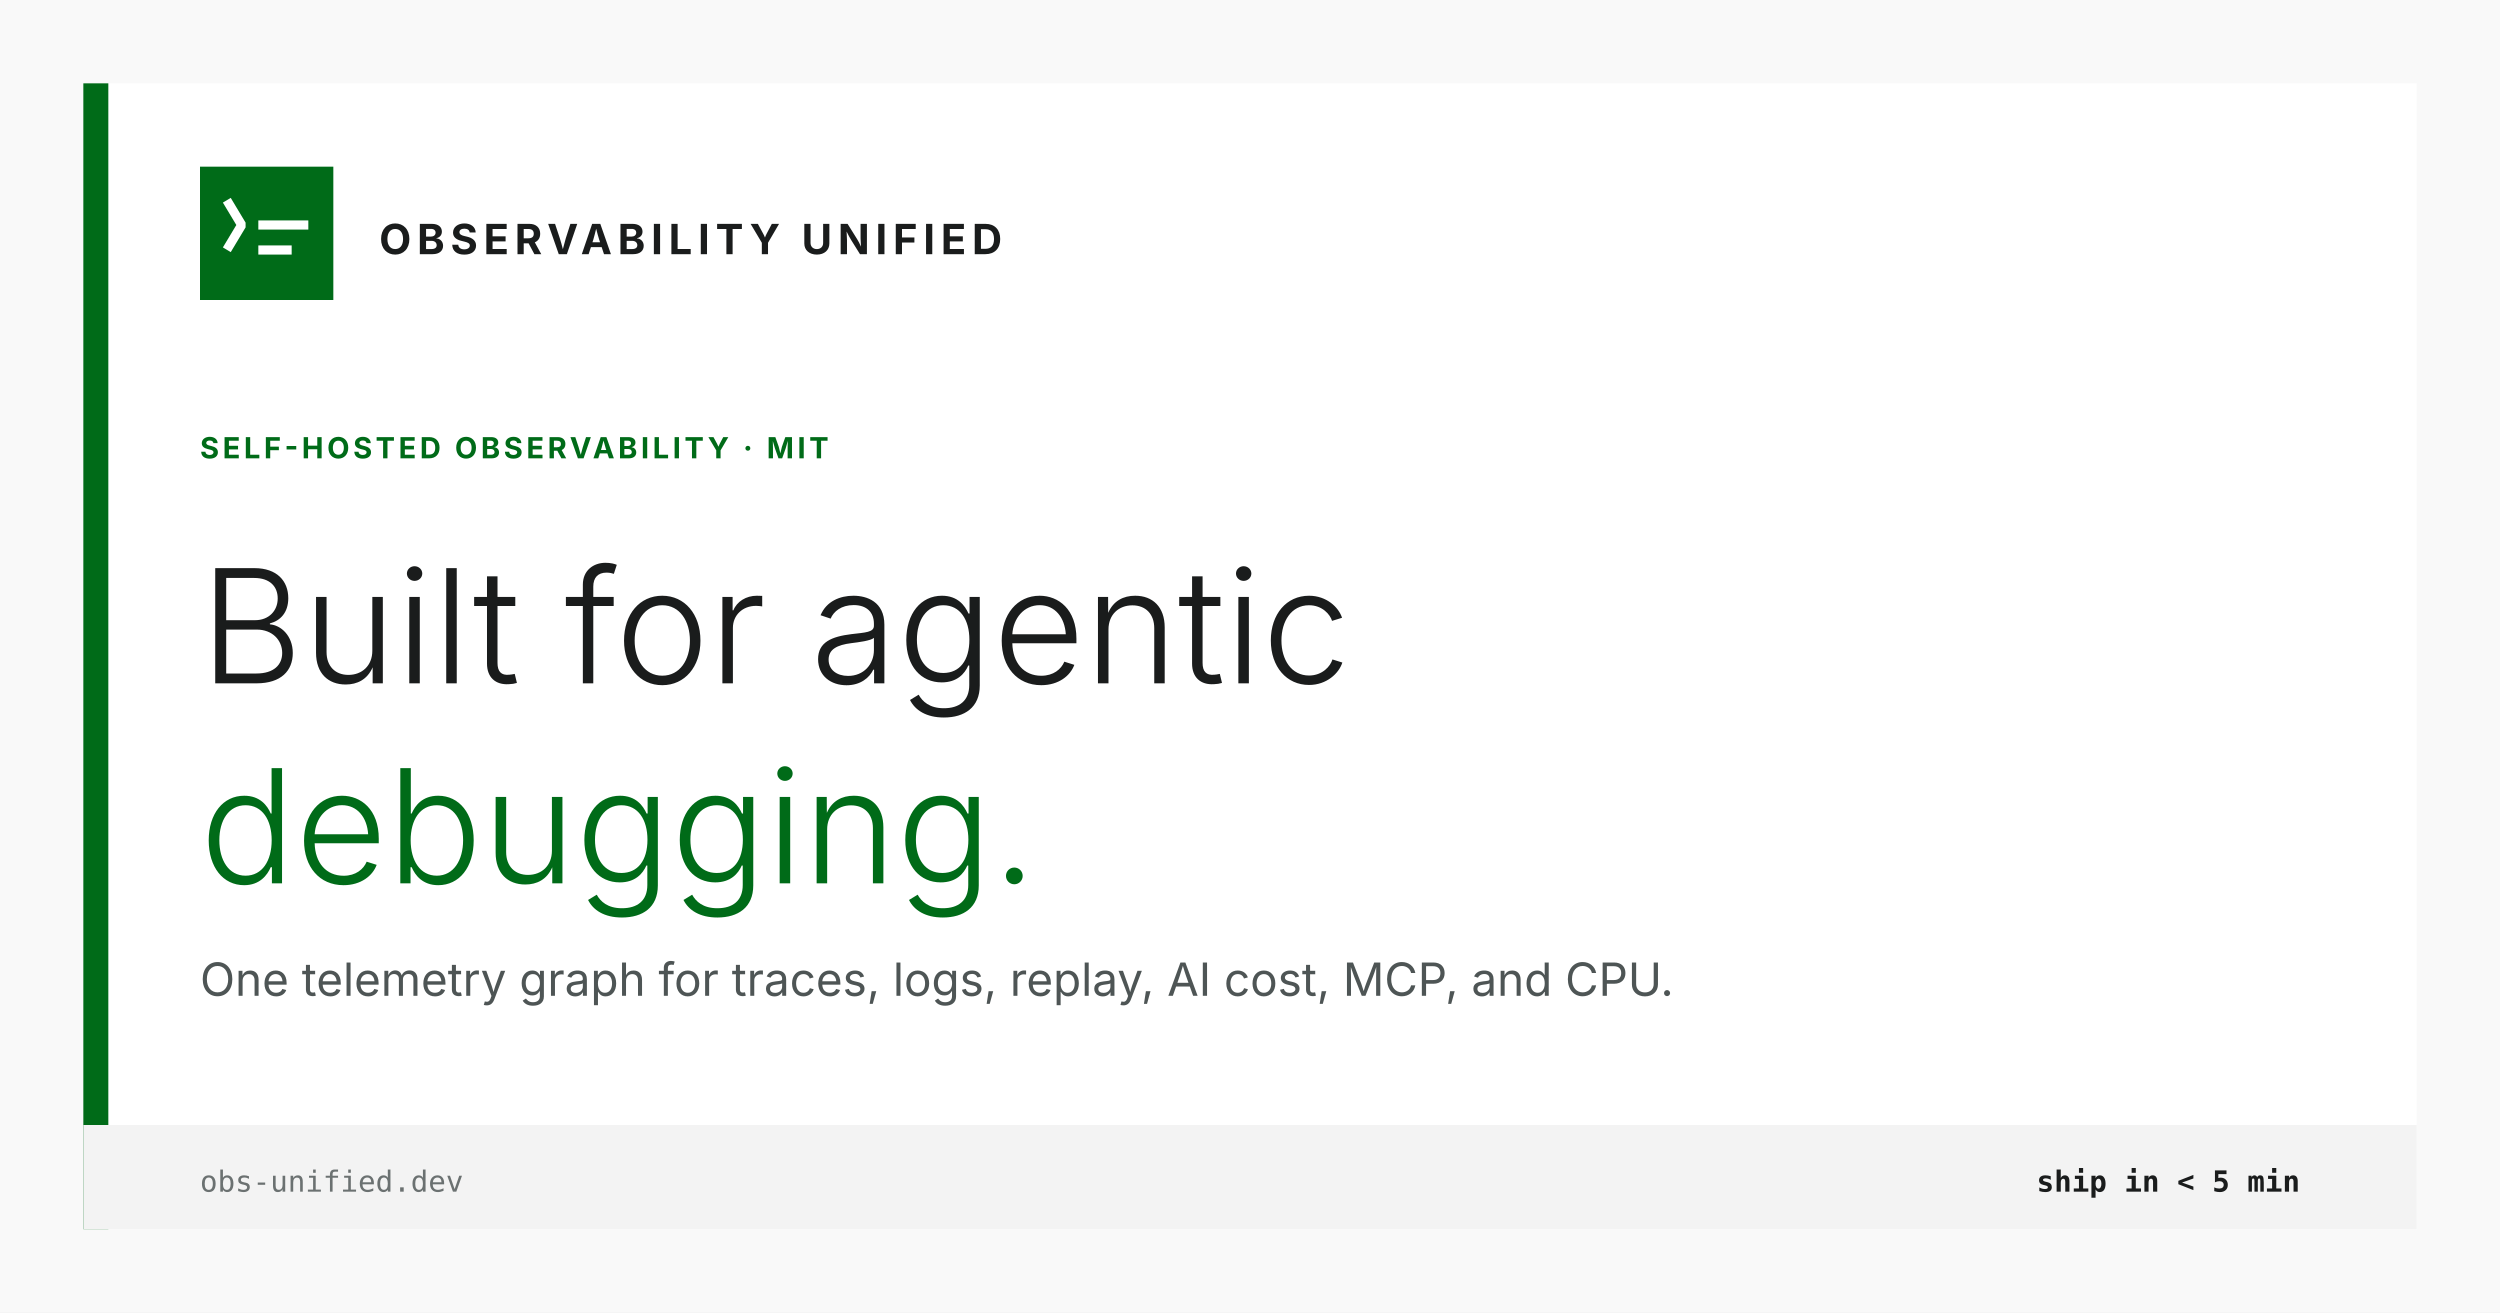
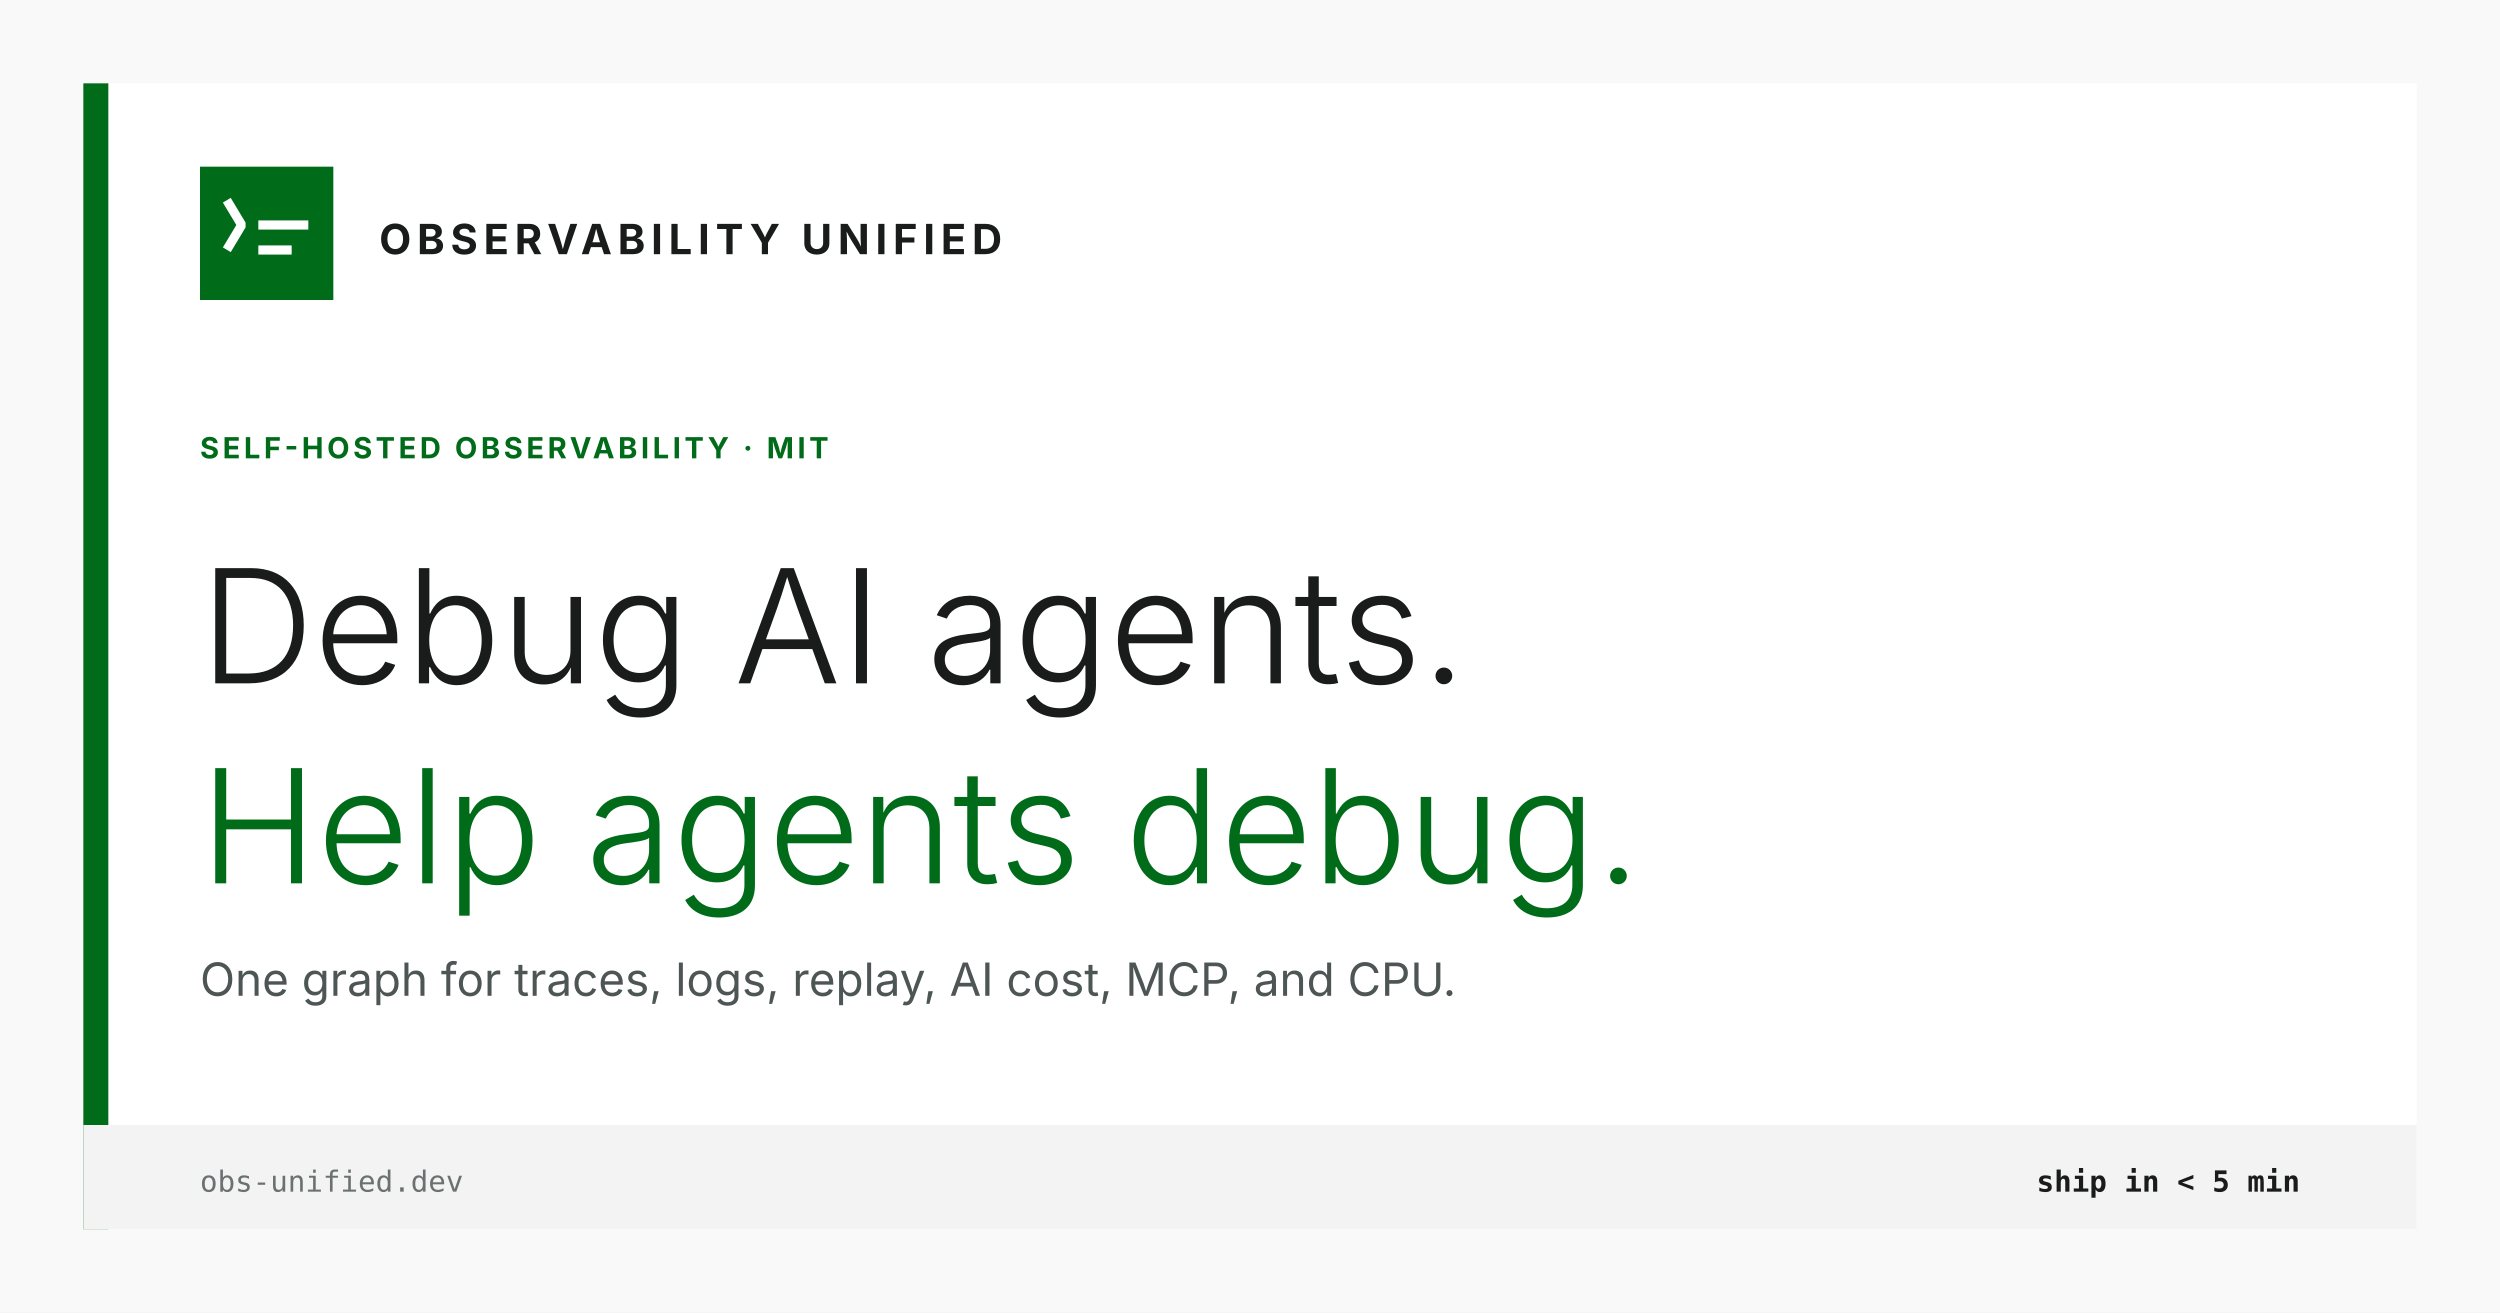
- <svg xmlns="http://www.w3.org/2000/svg" viewBox="0 0 1200 630" width="1200" height="630" role="img" aria-label="Observability Unified — one telemetry graph for agentic debugging">
+ <svg xmlns="http://www.w3.org/2000/svg" viewBox="0 0 1200 630" width="1200" height="630" role="img" aria-label="Observability Unified — one telemetry graph for humans and AI agents debugging software">
  <rect width="1200" height="630" fill="#F9F9F9" />
  <rect x="40" y="40" width="1120" height="550" fill="#FFFFFF" />
  <rect x="40" y="40" width="12" height="550" fill="#006B18" />
  <g transform="translate(96 80)">
    <rect width="64" height="64" fill="#006B18" />
    <path d="M14 18 L20 28 L14 38" fill="none" stroke="#FFFFFF" stroke-width="4.4" stroke-linejoin="bevel" stroke-linecap="square" />
    <rect x="28" y="25.8" width="24" height="4.4" fill="#FFFFFF" />
    <rect x="28" y="37.8" width="16" height="4.4" fill="#FFFFFF" />
    <text x="86" y="42" fill="#1A1C1C" font-family="'Inter Variable','Inter',ui-sans-serif,system-ui,sans-serif" font-size="20" font-weight="700" letter-spacing="2.8">OBSERVABILITY UNIFIED</text>
  </g>
  <text x="96" y="220" fill="#006B18" font-family="'Inter Variable','Inter',ui-sans-serif,system-ui,sans-serif" font-size="14" font-weight="700" letter-spacing="1.7">SELF-HOSTED OBSERVABILITY · MIT</text>
-   <text x="96" y="328" fill="#1A1C1C" font-family="'Inter Variable','Inter',ui-sans-serif,system-ui,sans-serif" font-size="76" font-weight="300">Built for agentic</text>
-   <text x="96" y="424" fill="#006B18" font-family="'Inter Variable','Inter',ui-sans-serif,system-ui,sans-serif" font-size="76" font-weight="300">debugging.</text>
-   <text x="96" y="478" fill="#4E5555" font-family="'Inter Variable','Inter',ui-sans-serif,system-ui,sans-serif" font-size="22" font-weight="400">One telemetry graph for traces, logs, replay, AI cost, MCP, and CPU.</text>
+   <text x="96" y="328" fill="#1A1C1C" font-family="'Inter Variable','Inter',ui-sans-serif,system-ui,sans-serif" font-size="76" font-weight="300">Debug AI agents.</text>
+   <text x="96" y="424" fill="#006B18" font-family="'Inter Variable','Inter',ui-sans-serif,system-ui,sans-serif" font-size="76" font-weight="300">Help agents debug.</text>
+   <text x="96" y="478" fill="#4E5555" font-family="'Inter Variable','Inter',ui-sans-serif,system-ui,sans-serif" font-size="22" font-weight="400">One graph for traces, logs, replay, AI cost, MCP, and CPU.</text>
  <rect x="40" y="540" width="1120" height="50" fill="#F3F3F3" />
  <text x="96" y="572" fill="#6B7171" font-family="ui-monospace,SFMono-Regular,Menlo,Consolas,monospace" font-size="14" font-weight="500">obs-unified.dev</text>
  <text x="1104" y="572" text-anchor="end" fill="#1A1C1C" font-family="ui-monospace,SFMono-Regular,Menlo,Consolas,monospace" font-size="14" font-weight="600">ship in &lt; 5 min</text>
</svg>
